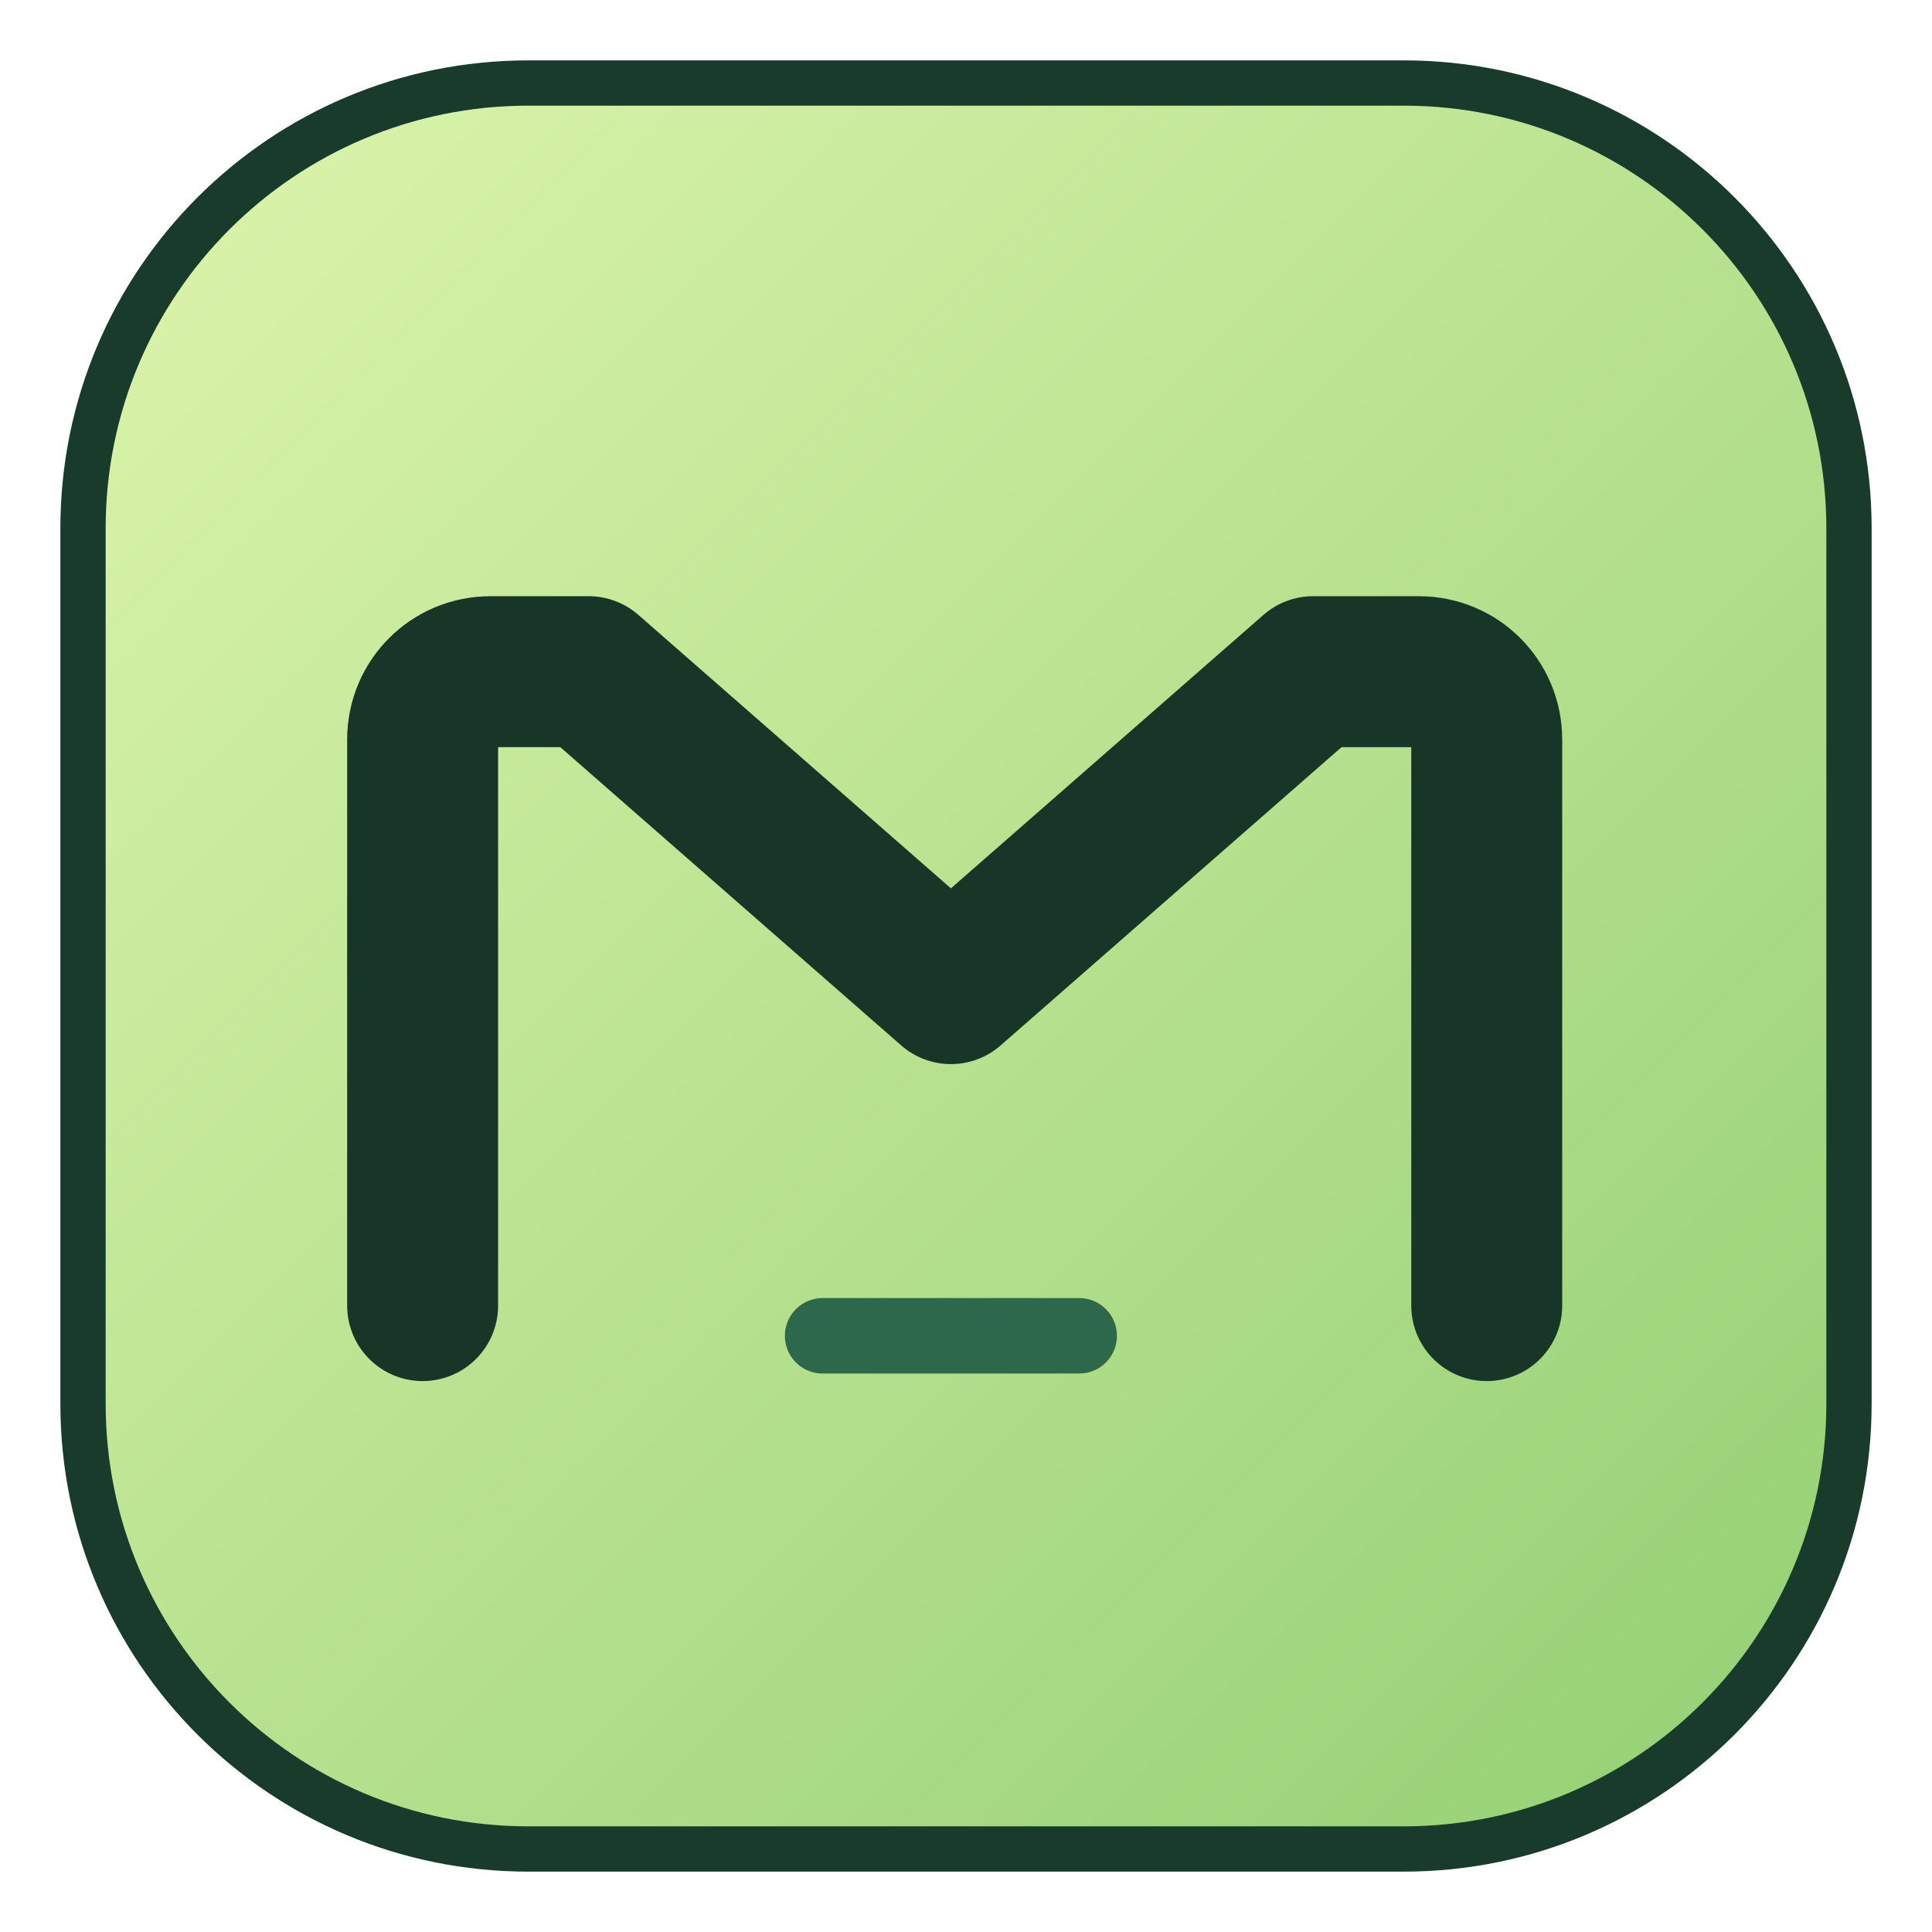
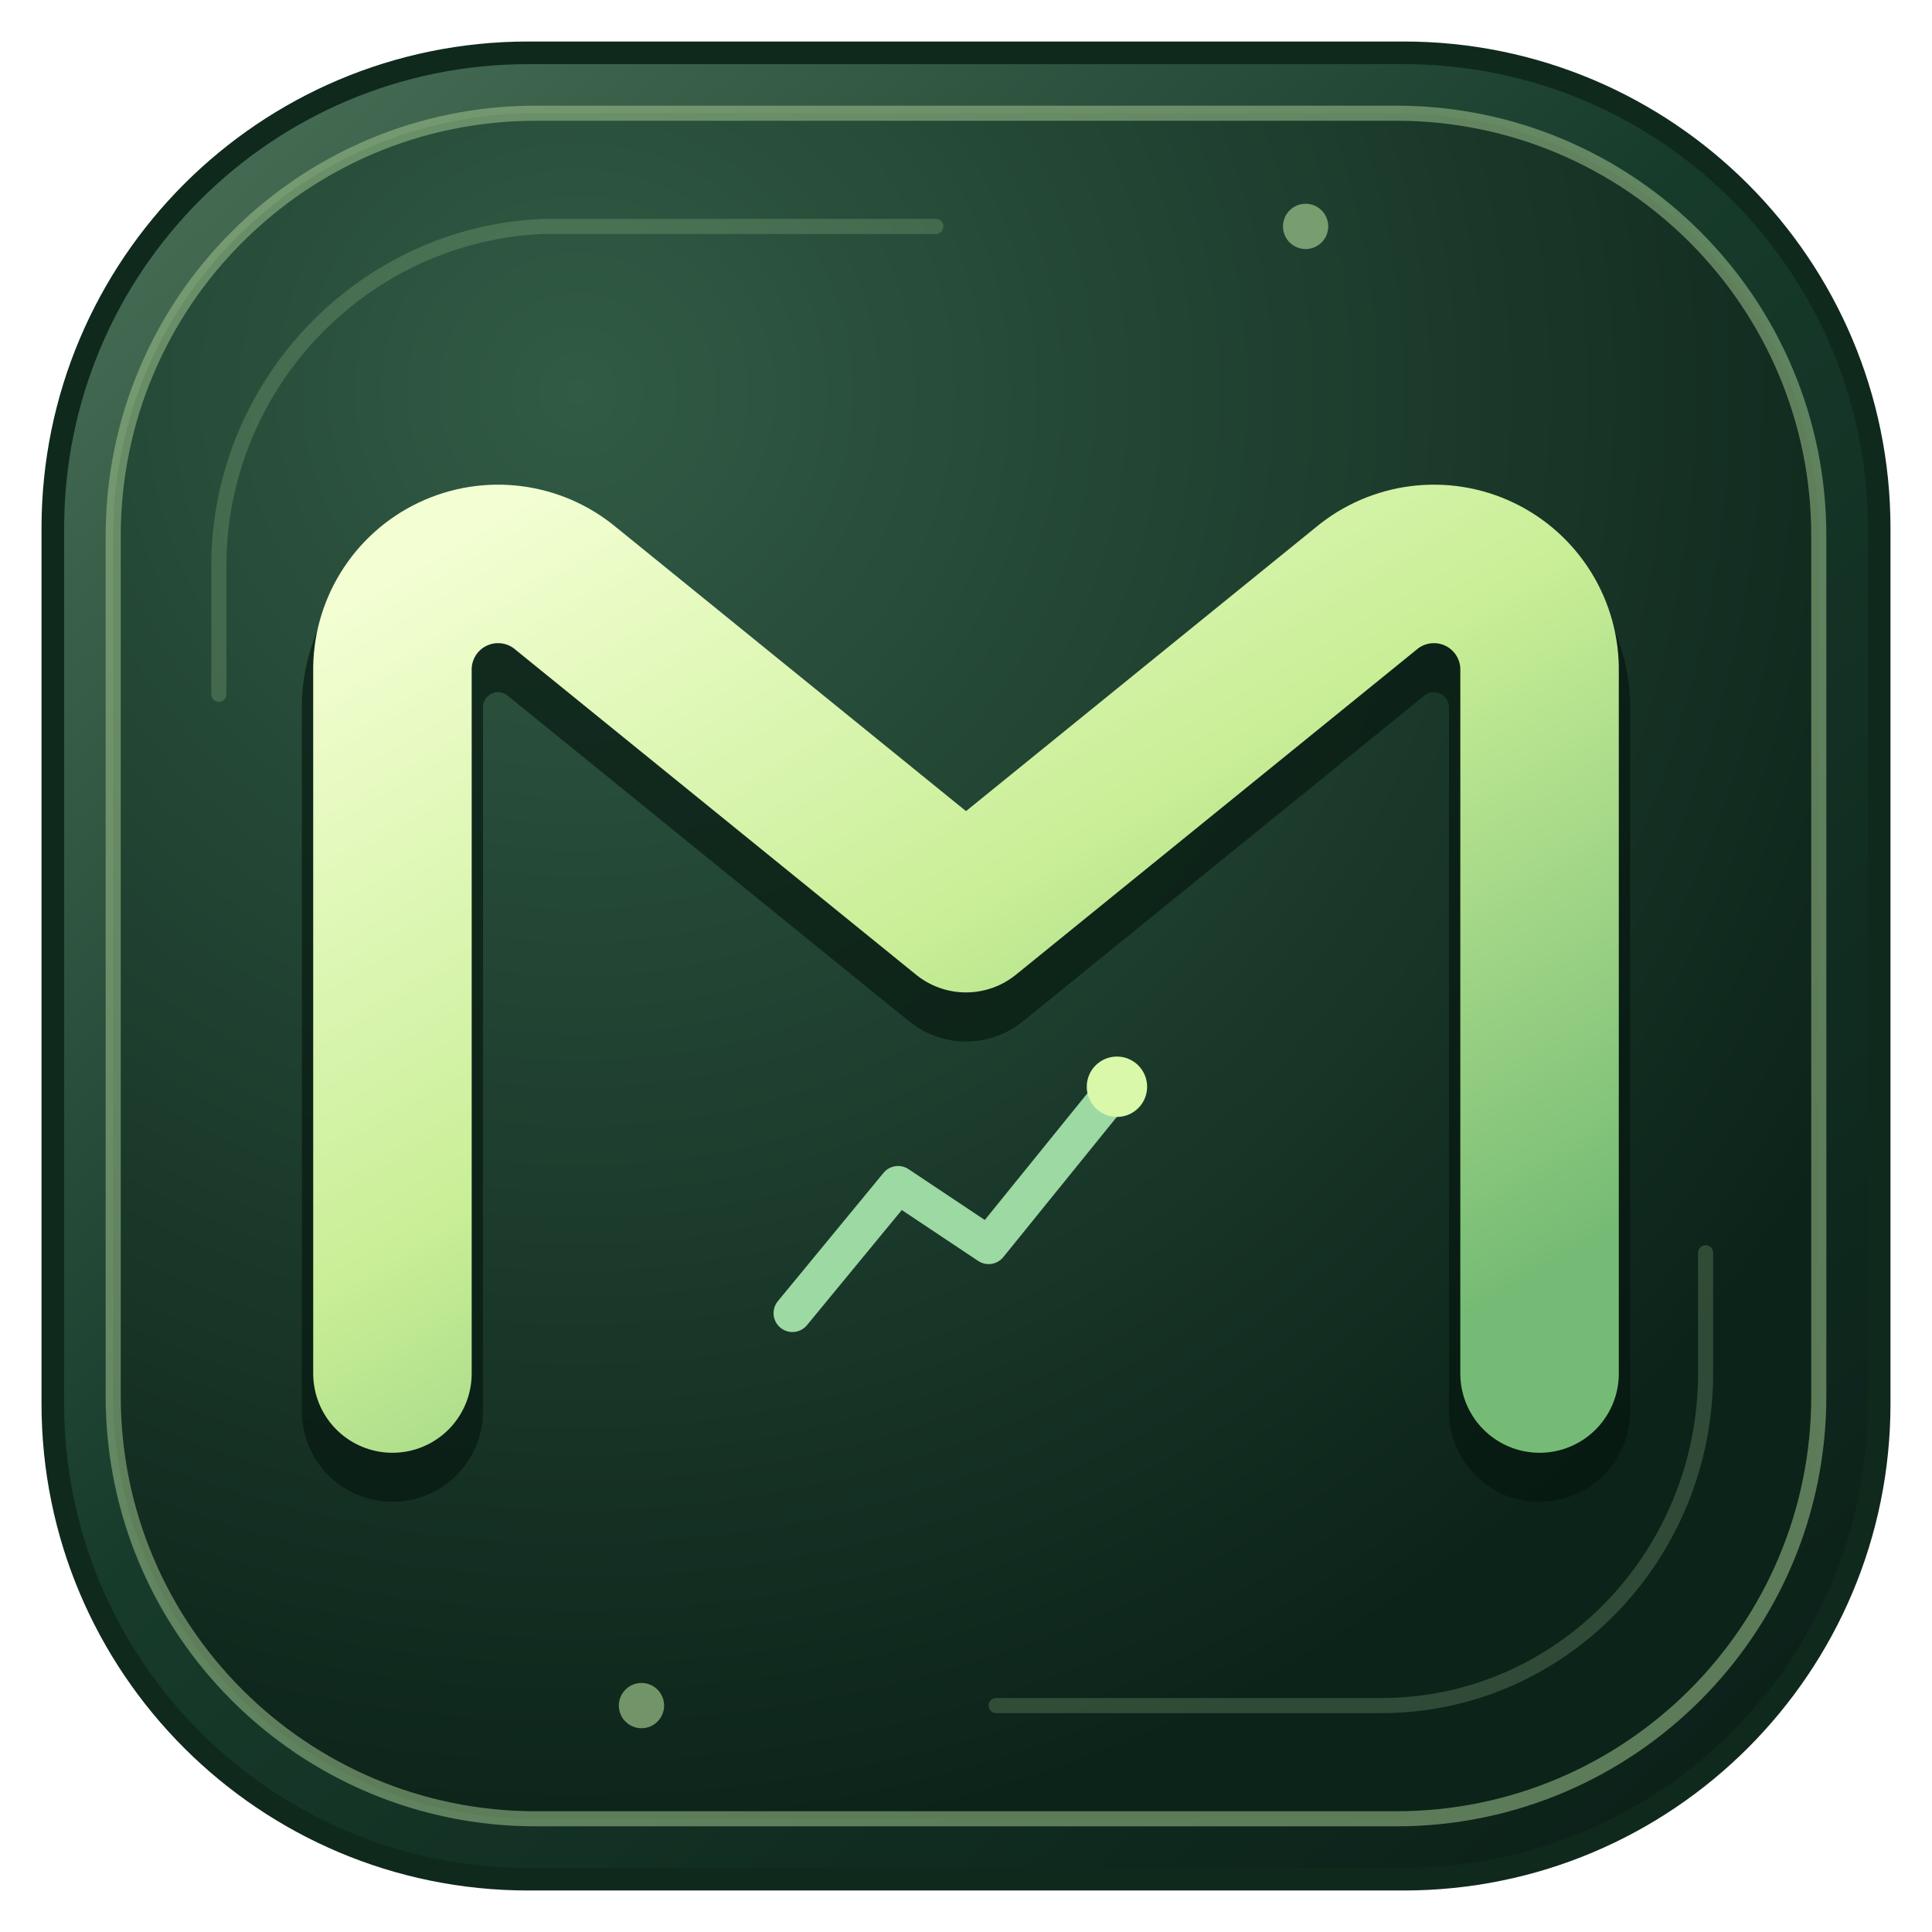
<svg xmlns="http://www.w3.org/2000/svg" viewBox="0 0 256 256">
  <defs>
-     <linearGradient id="tile" x2="1" y2="1" gradientUnits="objectBoundingBox">
-       <stop stop-color="#ddf5ac" />
-       <stop offset="1" stop-color="#93cf73" />
+     <linearGradient id="shell" x2="0.9" y2="1">
+       <stop stop-color="#4d735a" />
+       <stop offset=".48" stop-color="#173b2b" />
+       <stop offset="1" stop-color="#0b2018" />
+     </linearGradient>
+     <radialGradient id="face" cx=".27" cy=".16" r=".87">
+       <stop stop-color="#315b45" />
+       <stop offset="1" stop-color="#0c2319" />
+     </radialGradient>
+     <linearGradient id="ribbon" x2=".85" y2="1">
+       <stop stop-color="#f3ffd3" />
+       <stop offset=".5" stop-color="#c8ee96" />
+       <stop offset="1" stop-color="#76bb75" />
    </linearGradient>
  </defs>
-   <rect x="8" y="8" width="240" height="240" rx="62" fill="#193b2c" />
-   <rect x="14" y="14" width="228" height="228" rx="56" fill="url(#tile)" />
-   <path d="M56 173v-75c0-5 4-9 9-9h13l48 42 48-42h14c5 0 9 4 9 9v75" fill="none" stroke="#173628" stroke-width="20" stroke-linecap="round" stroke-linejoin="round" />
-   <path d="M109 177h34" stroke="#2e684b" stroke-width="10" stroke-linecap="round" />
+   <rect x="7" y="7" width="242" height="242" rx="63" fill="url(#shell)" stroke="#10291d" stroke-width="3" />
+   <rect x="15" y="15" width="226" height="226" rx="56" fill="url(#face)" stroke="#9ec38c" stroke-opacity=".55" stroke-width="2" />
+   <path d="M29 92V75c0-24 19-44 43-45h52M226 166v16c0 24-19 44-43 44h-51" fill="none" stroke="#b0d69c" stroke-opacity=".22" stroke-width="2" stroke-linecap="round" />
+   <path d="M52 182V89a14 14 0 0 1 23-11l53 43 53-43a14 14 0 0 1 23 11v93" fill="none" stroke="#06160e" stroke-opacity=".65" stroke-width="24" stroke-linecap="round" stroke-linejoin="round" transform="translate(0 5)" />
+   <path d="M52 182V89a14 14 0 0 1 23-11l53 43 53-43a14 14 0 0 1 23 11v93" fill="none" stroke="url(#ribbon)" stroke-width="21" stroke-linecap="round" stroke-linejoin="round" />
+   <path d="m105 174 14-17 12 8 17-21" fill="none" stroke="#9cd9a3" stroke-width="5" stroke-linecap="round" stroke-linejoin="round" />
+   <circle cx="148" cy="144" r="4" fill="#d9f8a9" />
+   <circle cx="173" cy="30" r="3" fill="#b8e19f" opacity=".58" />
+   <circle cx="85" cy="226" r="3" fill="#b8e19f" opacity=".58" />
</svg>
